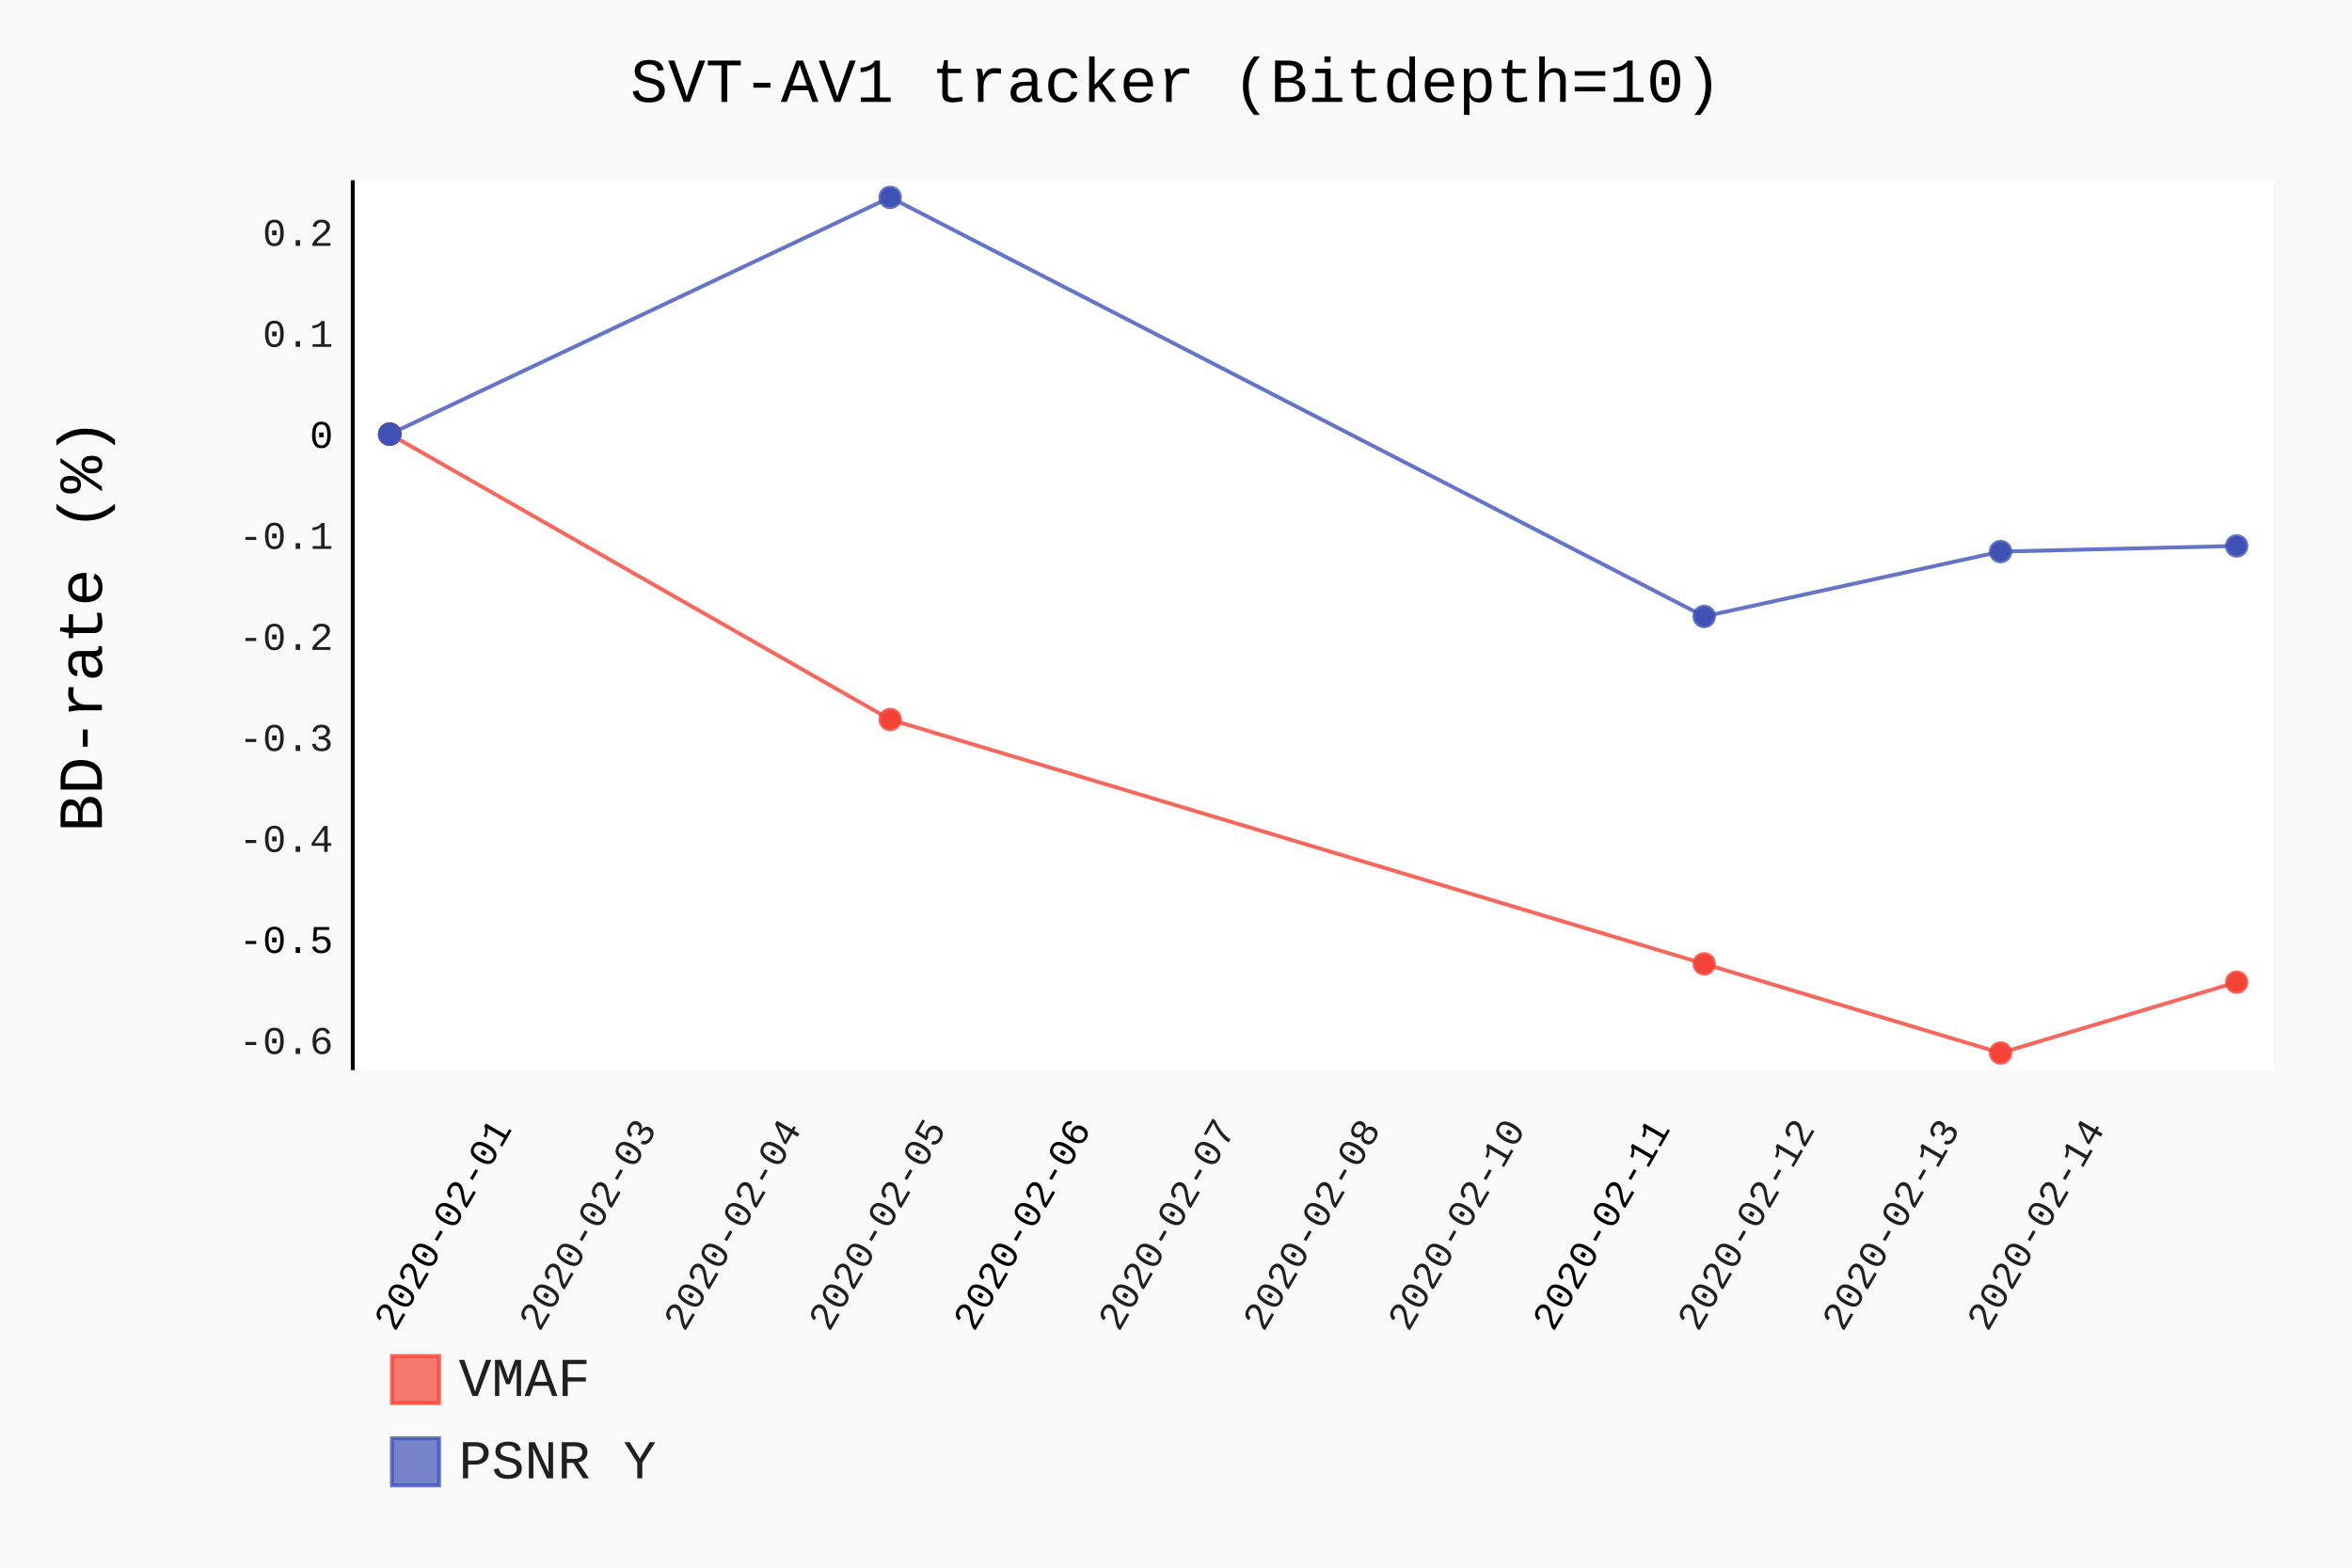
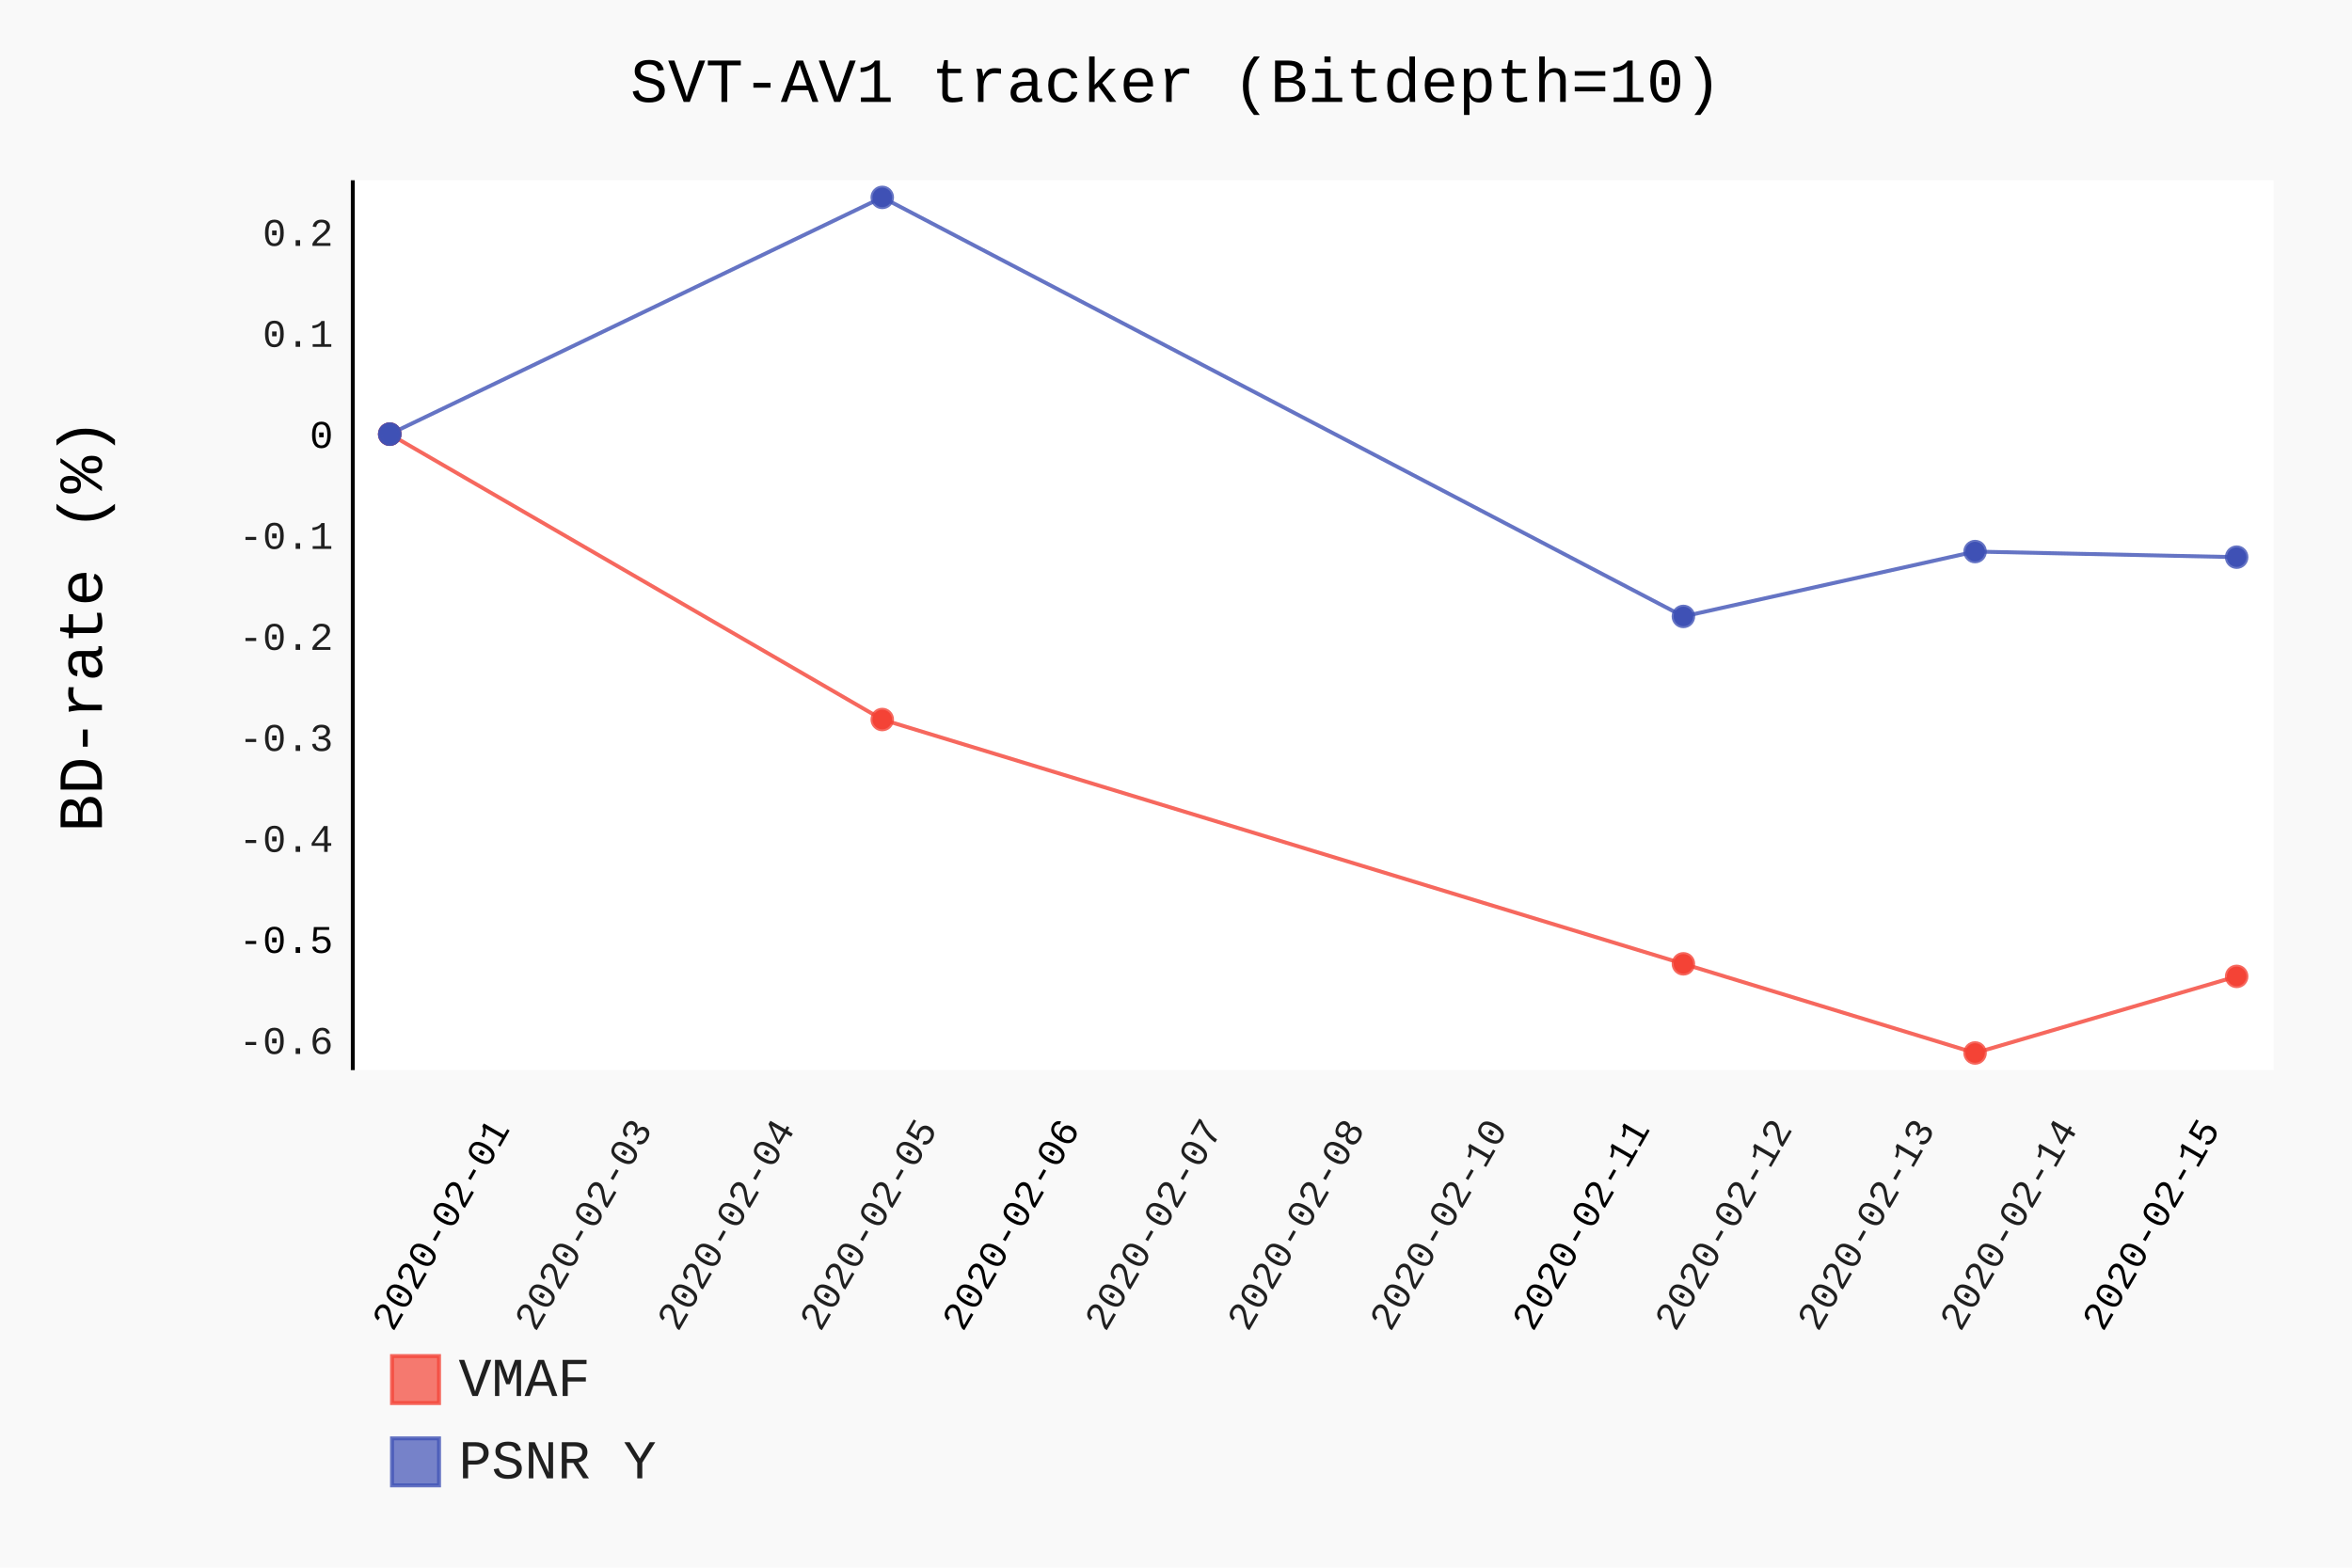
- <svg xmlns="http://www.w3.org/2000/svg" class="pygal-chart" id="chart-62ef8288-a5f9-474f-a186-431639ac0121" viewBox="0 0 600 400">
+ <svg xmlns="http://www.w3.org/2000/svg" class="pygal-chart" id="chart-42146055-a1af-4701-802e-e616e0fded1e" viewBox="0 0 600 400">
  <defs>
-     <style type="text/css">#chart-62ef8288-a5f9-474f-a186-431639ac0121{-webkit-user-select:none;-webkit-font-smoothing:antialiased;font-family:Consolas,"Liberation Mono",Menlo,Courier,monospace}#chart-62ef8288-a5f9-474f-a186-431639ac0121 .title{font-family:Consolas,"Liberation Mono",Menlo,Courier,monospace;font-size:16px}#chart-62ef8288-a5f9-474f-a186-431639ac0121 .legends .legend text{font-family:Consolas,"Liberation Mono",Menlo,Courier,monospace;font-size:14px}#chart-62ef8288-a5f9-474f-a186-431639ac0121 .axis text{font-family:Consolas,"Liberation Mono",Menlo,Courier,monospace;font-size:10px}#chart-62ef8288-a5f9-474f-a186-431639ac0121 .axis text.major{font-family:Consolas,"Liberation Mono",Menlo,Courier,monospace;font-size:10px}#chart-62ef8288-a5f9-474f-a186-431639ac0121 .text-overlay text.value{font-family:Consolas,"Liberation Mono",Menlo,Courier,monospace;font-size:16px}#chart-62ef8288-a5f9-474f-a186-431639ac0121 .text-overlay text.label{font-family:Consolas,"Liberation Mono",Menlo,Courier,monospace;font-size:10px}#chart-62ef8288-a5f9-474f-a186-431639ac0121 .tooltip{font-family:Consolas,"Liberation Mono",Menlo,Courier,monospace;font-size:14px}#chart-62ef8288-a5f9-474f-a186-431639ac0121 text.no_data{font-family:Consolas,"Liberation Mono",Menlo,Courier,monospace;font-size:64px}
- #chart-62ef8288-a5f9-474f-a186-431639ac0121{background-color:rgba(249,249,249,1)}#chart-62ef8288-a5f9-474f-a186-431639ac0121 path,#chart-62ef8288-a5f9-474f-a186-431639ac0121 line,#chart-62ef8288-a5f9-474f-a186-431639ac0121 rect,#chart-62ef8288-a5f9-474f-a186-431639ac0121 circle{-webkit-transition:150ms;-moz-transition:150ms;transition:150ms}#chart-62ef8288-a5f9-474f-a186-431639ac0121 .graph &gt; .background{fill:rgba(249,249,249,1)}#chart-62ef8288-a5f9-474f-a186-431639ac0121 .plot &gt; .background{fill:rgba(255,255,255,1)}#chart-62ef8288-a5f9-474f-a186-431639ac0121 .graph{fill:rgba(0,0,0,.87)}#chart-62ef8288-a5f9-474f-a186-431639ac0121 text.no_data{fill:rgba(0,0,0,1)}#chart-62ef8288-a5f9-474f-a186-431639ac0121 .title{fill:rgba(0,0,0,1)}#chart-62ef8288-a5f9-474f-a186-431639ac0121 .legends .legend text{fill:rgba(0,0,0,.87)}#chart-62ef8288-a5f9-474f-a186-431639ac0121 .legends .legend:hover text{fill:rgba(0,0,0,1)}#chart-62ef8288-a5f9-474f-a186-431639ac0121 .axis .line{stroke:rgba(0,0,0,1)}#chart-62ef8288-a5f9-474f-a186-431639ac0121 .axis .guide.line{stroke:rgba(0,0,0,.54)}#chart-62ef8288-a5f9-474f-a186-431639ac0121 .axis .major.line{stroke:rgba(0,0,0,.87)}#chart-62ef8288-a5f9-474f-a186-431639ac0121 .axis text.major{fill:rgba(0,0,0,1)}#chart-62ef8288-a5f9-474f-a186-431639ac0121 .axis.y .guides:hover .guide.line,#chart-62ef8288-a5f9-474f-a186-431639ac0121 .line-graph .axis.x .guides:hover .guide.line,#chart-62ef8288-a5f9-474f-a186-431639ac0121 .stackedline-graph .axis.x .guides:hover .guide.line,#chart-62ef8288-a5f9-474f-a186-431639ac0121 .xy-graph .axis.x .guides:hover .guide.line{stroke:rgba(0,0,0,1)}#chart-62ef8288-a5f9-474f-a186-431639ac0121 .axis .guides:hover text{fill:rgba(0,0,0,1)}#chart-62ef8288-a5f9-474f-a186-431639ac0121 .reactive{fill-opacity:.7;stroke-opacity:.8}#chart-62ef8288-a5f9-474f-a186-431639ac0121 .ci{stroke:rgba(0,0,0,.87)}#chart-62ef8288-a5f9-474f-a186-431639ac0121 .reactive.active,#chart-62ef8288-a5f9-474f-a186-431639ac0121 .active .reactive{fill-opacity:.8;stroke-opacity:.9;stroke-width:4}#chart-62ef8288-a5f9-474f-a186-431639ac0121 .ci .reactive.active{stroke-width:1.5}#chart-62ef8288-a5f9-474f-a186-431639ac0121 .series text{fill:rgba(0,0,0,1)}#chart-62ef8288-a5f9-474f-a186-431639ac0121 .tooltip rect{fill:rgba(255,255,255,1);stroke:rgba(0,0,0,1);-webkit-transition:opacity 150ms;-moz-transition:opacity 150ms;transition:opacity 150ms}#chart-62ef8288-a5f9-474f-a186-431639ac0121 .tooltip .label{fill:rgba(0,0,0,.87)}#chart-62ef8288-a5f9-474f-a186-431639ac0121 .tooltip .label{fill:rgba(0,0,0,.87)}#chart-62ef8288-a5f9-474f-a186-431639ac0121 .tooltip .legend{font-size:.8em;fill:rgba(0,0,0,.54)}#chart-62ef8288-a5f9-474f-a186-431639ac0121 .tooltip .x_label{font-size:.6em;fill:rgba(0,0,0,1)}#chart-62ef8288-a5f9-474f-a186-431639ac0121 .tooltip .xlink{font-size:.5em;text-decoration:underline}#chart-62ef8288-a5f9-474f-a186-431639ac0121 .tooltip .value{font-size:1.5em}#chart-62ef8288-a5f9-474f-a186-431639ac0121 .bound{font-size:.5em}#chart-62ef8288-a5f9-474f-a186-431639ac0121 .max-value{font-size:.75em;fill:rgba(0,0,0,.54)}#chart-62ef8288-a5f9-474f-a186-431639ac0121 .map-element{fill:rgba(255,255,255,1);stroke:rgba(0,0,0,.54) !important}#chart-62ef8288-a5f9-474f-a186-431639ac0121 .map-element .reactive{fill-opacity:inherit;stroke-opacity:inherit}#chart-62ef8288-a5f9-474f-a186-431639ac0121 .color-0,#chart-62ef8288-a5f9-474f-a186-431639ac0121 .color-0 a:visited{stroke:#F44336;fill:#F44336}#chart-62ef8288-a5f9-474f-a186-431639ac0121 .color-1,#chart-62ef8288-a5f9-474f-a186-431639ac0121 .color-1 a:visited{stroke:#3F51B5;fill:#3F51B5}#chart-62ef8288-a5f9-474f-a186-431639ac0121 .text-overlay .color-0 text{fill:black}#chart-62ef8288-a5f9-474f-a186-431639ac0121 .text-overlay .color-1 text{fill:black}
- #chart-62ef8288-a5f9-474f-a186-431639ac0121 text.no_data{text-anchor:middle}#chart-62ef8288-a5f9-474f-a186-431639ac0121 .guide.line{fill:none}#chart-62ef8288-a5f9-474f-a186-431639ac0121 .centered{text-anchor:middle}#chart-62ef8288-a5f9-474f-a186-431639ac0121 .title{text-anchor:middle}#chart-62ef8288-a5f9-474f-a186-431639ac0121 .legends .legend text{fill-opacity:1}#chart-62ef8288-a5f9-474f-a186-431639ac0121 .axis.x text{text-anchor:middle}#chart-62ef8288-a5f9-474f-a186-431639ac0121 .axis.x:not(.web) text[transform]{text-anchor:start}#chart-62ef8288-a5f9-474f-a186-431639ac0121 .axis.x:not(.web) text[transform].backwards{text-anchor:end}#chart-62ef8288-a5f9-474f-a186-431639ac0121 .axis.y text{text-anchor:end}#chart-62ef8288-a5f9-474f-a186-431639ac0121 .axis.y text[transform].backwards{text-anchor:start}#chart-62ef8288-a5f9-474f-a186-431639ac0121 .axis.y2 text{text-anchor:start}#chart-62ef8288-a5f9-474f-a186-431639ac0121 .axis.y2 text[transform].backwards{text-anchor:end}#chart-62ef8288-a5f9-474f-a186-431639ac0121 .axis .guide.line{stroke-dasharray:4,4}#chart-62ef8288-a5f9-474f-a186-431639ac0121 .axis .major.guide.line{stroke-dasharray:6,6}#chart-62ef8288-a5f9-474f-a186-431639ac0121 .horizontal .axis.y .guide.line,#chart-62ef8288-a5f9-474f-a186-431639ac0121 .horizontal .axis.y2 .guide.line,#chart-62ef8288-a5f9-474f-a186-431639ac0121 .vertical .axis.x .guide.line{opacity:0}#chart-62ef8288-a5f9-474f-a186-431639ac0121 .horizontal .axis.always_show .guide.line,#chart-62ef8288-a5f9-474f-a186-431639ac0121 .vertical .axis.always_show .guide.line{opacity:1 !important}#chart-62ef8288-a5f9-474f-a186-431639ac0121 .axis.y .guides:hover .guide.line,#chart-62ef8288-a5f9-474f-a186-431639ac0121 .axis.y2 .guides:hover .guide.line,#chart-62ef8288-a5f9-474f-a186-431639ac0121 .axis.x .guides:hover .guide.line{opacity:1}#chart-62ef8288-a5f9-474f-a186-431639ac0121 .axis .guides:hover text{opacity:1}#chart-62ef8288-a5f9-474f-a186-431639ac0121 .nofill{fill:none}#chart-62ef8288-a5f9-474f-a186-431639ac0121 .subtle-fill{fill-opacity:.2}#chart-62ef8288-a5f9-474f-a186-431639ac0121 .dot{stroke-width:1px;fill-opacity:1}#chart-62ef8288-a5f9-474f-a186-431639ac0121 .dot.active{stroke-width:5px}#chart-62ef8288-a5f9-474f-a186-431639ac0121 .dot.negative{fill:transparent}#chart-62ef8288-a5f9-474f-a186-431639ac0121 text,#chart-62ef8288-a5f9-474f-a186-431639ac0121 tspan{stroke:none !important}#chart-62ef8288-a5f9-474f-a186-431639ac0121 .series text.active{opacity:1}#chart-62ef8288-a5f9-474f-a186-431639ac0121 .tooltip rect{fill-opacity:.95;stroke-width:.5}#chart-62ef8288-a5f9-474f-a186-431639ac0121 .tooltip text{fill-opacity:1}#chart-62ef8288-a5f9-474f-a186-431639ac0121 .showable{visibility:hidden}#chart-62ef8288-a5f9-474f-a186-431639ac0121 .showable.shown{visibility:visible}#chart-62ef8288-a5f9-474f-a186-431639ac0121 .gauge-background{fill:rgba(229,229,229,1);stroke:none}#chart-62ef8288-a5f9-474f-a186-431639ac0121 .bg-lines{stroke:rgba(249,249,249,1);stroke-width:2px}</style>
+     <style type="text/css">#chart-42146055-a1af-4701-802e-e616e0fded1e{-webkit-user-select:none;-webkit-font-smoothing:antialiased;font-family:Consolas,"Liberation Mono",Menlo,Courier,monospace}#chart-42146055-a1af-4701-802e-e616e0fded1e .title{font-family:Consolas,"Liberation Mono",Menlo,Courier,monospace;font-size:16px}#chart-42146055-a1af-4701-802e-e616e0fded1e .legends .legend text{font-family:Consolas,"Liberation Mono",Menlo,Courier,monospace;font-size:14px}#chart-42146055-a1af-4701-802e-e616e0fded1e .axis text{font-family:Consolas,"Liberation Mono",Menlo,Courier,monospace;font-size:10px}#chart-42146055-a1af-4701-802e-e616e0fded1e .axis text.major{font-family:Consolas,"Liberation Mono",Menlo,Courier,monospace;font-size:10px}#chart-42146055-a1af-4701-802e-e616e0fded1e .text-overlay text.value{font-family:Consolas,"Liberation Mono",Menlo,Courier,monospace;font-size:16px}#chart-42146055-a1af-4701-802e-e616e0fded1e .text-overlay text.label{font-family:Consolas,"Liberation Mono",Menlo,Courier,monospace;font-size:10px}#chart-42146055-a1af-4701-802e-e616e0fded1e .tooltip{font-family:Consolas,"Liberation Mono",Menlo,Courier,monospace;font-size:14px}#chart-42146055-a1af-4701-802e-e616e0fded1e text.no_data{font-family:Consolas,"Liberation Mono",Menlo,Courier,monospace;font-size:64px}
+ #chart-42146055-a1af-4701-802e-e616e0fded1e{background-color:rgba(249,249,249,1)}#chart-42146055-a1af-4701-802e-e616e0fded1e path,#chart-42146055-a1af-4701-802e-e616e0fded1e line,#chart-42146055-a1af-4701-802e-e616e0fded1e rect,#chart-42146055-a1af-4701-802e-e616e0fded1e circle{-webkit-transition:150ms;-moz-transition:150ms;transition:150ms}#chart-42146055-a1af-4701-802e-e616e0fded1e .graph &gt; .background{fill:rgba(249,249,249,1)}#chart-42146055-a1af-4701-802e-e616e0fded1e .plot &gt; .background{fill:rgba(255,255,255,1)}#chart-42146055-a1af-4701-802e-e616e0fded1e .graph{fill:rgba(0,0,0,.87)}#chart-42146055-a1af-4701-802e-e616e0fded1e text.no_data{fill:rgba(0,0,0,1)}#chart-42146055-a1af-4701-802e-e616e0fded1e .title{fill:rgba(0,0,0,1)}#chart-42146055-a1af-4701-802e-e616e0fded1e .legends .legend text{fill:rgba(0,0,0,.87)}#chart-42146055-a1af-4701-802e-e616e0fded1e .legends .legend:hover text{fill:rgba(0,0,0,1)}#chart-42146055-a1af-4701-802e-e616e0fded1e .axis .line{stroke:rgba(0,0,0,1)}#chart-42146055-a1af-4701-802e-e616e0fded1e .axis .guide.line{stroke:rgba(0,0,0,.54)}#chart-42146055-a1af-4701-802e-e616e0fded1e .axis .major.line{stroke:rgba(0,0,0,.87)}#chart-42146055-a1af-4701-802e-e616e0fded1e .axis text.major{fill:rgba(0,0,0,1)}#chart-42146055-a1af-4701-802e-e616e0fded1e .axis.y .guides:hover .guide.line,#chart-42146055-a1af-4701-802e-e616e0fded1e .line-graph .axis.x .guides:hover .guide.line,#chart-42146055-a1af-4701-802e-e616e0fded1e .stackedline-graph .axis.x .guides:hover .guide.line,#chart-42146055-a1af-4701-802e-e616e0fded1e .xy-graph .axis.x .guides:hover .guide.line{stroke:rgba(0,0,0,1)}#chart-42146055-a1af-4701-802e-e616e0fded1e .axis .guides:hover text{fill:rgba(0,0,0,1)}#chart-42146055-a1af-4701-802e-e616e0fded1e .reactive{fill-opacity:.7;stroke-opacity:.8}#chart-42146055-a1af-4701-802e-e616e0fded1e .ci{stroke:rgba(0,0,0,.87)}#chart-42146055-a1af-4701-802e-e616e0fded1e .reactive.active,#chart-42146055-a1af-4701-802e-e616e0fded1e .active .reactive{fill-opacity:.8;stroke-opacity:.9;stroke-width:4}#chart-42146055-a1af-4701-802e-e616e0fded1e .ci .reactive.active{stroke-width:1.5}#chart-42146055-a1af-4701-802e-e616e0fded1e .series text{fill:rgba(0,0,0,1)}#chart-42146055-a1af-4701-802e-e616e0fded1e .tooltip rect{fill:rgba(255,255,255,1);stroke:rgba(0,0,0,1);-webkit-transition:opacity 150ms;-moz-transition:opacity 150ms;transition:opacity 150ms}#chart-42146055-a1af-4701-802e-e616e0fded1e .tooltip .label{fill:rgba(0,0,0,.87)}#chart-42146055-a1af-4701-802e-e616e0fded1e .tooltip .label{fill:rgba(0,0,0,.87)}#chart-42146055-a1af-4701-802e-e616e0fded1e .tooltip .legend{font-size:.8em;fill:rgba(0,0,0,.54)}#chart-42146055-a1af-4701-802e-e616e0fded1e .tooltip .x_label{font-size:.6em;fill:rgba(0,0,0,1)}#chart-42146055-a1af-4701-802e-e616e0fded1e .tooltip .xlink{font-size:.5em;text-decoration:underline}#chart-42146055-a1af-4701-802e-e616e0fded1e .tooltip .value{font-size:1.5em}#chart-42146055-a1af-4701-802e-e616e0fded1e .bound{font-size:.5em}#chart-42146055-a1af-4701-802e-e616e0fded1e .max-value{font-size:.75em;fill:rgba(0,0,0,.54)}#chart-42146055-a1af-4701-802e-e616e0fded1e .map-element{fill:rgba(255,255,255,1);stroke:rgba(0,0,0,.54) !important}#chart-42146055-a1af-4701-802e-e616e0fded1e .map-element .reactive{fill-opacity:inherit;stroke-opacity:inherit}#chart-42146055-a1af-4701-802e-e616e0fded1e .color-0,#chart-42146055-a1af-4701-802e-e616e0fded1e .color-0 a:visited{stroke:#F44336;fill:#F44336}#chart-42146055-a1af-4701-802e-e616e0fded1e .color-1,#chart-42146055-a1af-4701-802e-e616e0fded1e .color-1 a:visited{stroke:#3F51B5;fill:#3F51B5}#chart-42146055-a1af-4701-802e-e616e0fded1e .text-overlay .color-0 text{fill:black}#chart-42146055-a1af-4701-802e-e616e0fded1e .text-overlay .color-1 text{fill:black}
+ #chart-42146055-a1af-4701-802e-e616e0fded1e text.no_data{text-anchor:middle}#chart-42146055-a1af-4701-802e-e616e0fded1e .guide.line{fill:none}#chart-42146055-a1af-4701-802e-e616e0fded1e .centered{text-anchor:middle}#chart-42146055-a1af-4701-802e-e616e0fded1e .title{text-anchor:middle}#chart-42146055-a1af-4701-802e-e616e0fded1e .legends .legend text{fill-opacity:1}#chart-42146055-a1af-4701-802e-e616e0fded1e .axis.x text{text-anchor:middle}#chart-42146055-a1af-4701-802e-e616e0fded1e .axis.x:not(.web) text[transform]{text-anchor:start}#chart-42146055-a1af-4701-802e-e616e0fded1e .axis.x:not(.web) text[transform].backwards{text-anchor:end}#chart-42146055-a1af-4701-802e-e616e0fded1e .axis.y text{text-anchor:end}#chart-42146055-a1af-4701-802e-e616e0fded1e .axis.y text[transform].backwards{text-anchor:start}#chart-42146055-a1af-4701-802e-e616e0fded1e .axis.y2 text{text-anchor:start}#chart-42146055-a1af-4701-802e-e616e0fded1e .axis.y2 text[transform].backwards{text-anchor:end}#chart-42146055-a1af-4701-802e-e616e0fded1e .axis .guide.line{stroke-dasharray:4,4}#chart-42146055-a1af-4701-802e-e616e0fded1e .axis .major.guide.line{stroke-dasharray:6,6}#chart-42146055-a1af-4701-802e-e616e0fded1e .horizontal .axis.y .guide.line,#chart-42146055-a1af-4701-802e-e616e0fded1e .horizontal .axis.y2 .guide.line,#chart-42146055-a1af-4701-802e-e616e0fded1e .vertical .axis.x .guide.line{opacity:0}#chart-42146055-a1af-4701-802e-e616e0fded1e .horizontal .axis.always_show .guide.line,#chart-42146055-a1af-4701-802e-e616e0fded1e .vertical .axis.always_show .guide.line{opacity:1 !important}#chart-42146055-a1af-4701-802e-e616e0fded1e .axis.y .guides:hover .guide.line,#chart-42146055-a1af-4701-802e-e616e0fded1e .axis.y2 .guides:hover .guide.line,#chart-42146055-a1af-4701-802e-e616e0fded1e .axis.x .guides:hover .guide.line{opacity:1}#chart-42146055-a1af-4701-802e-e616e0fded1e .axis .guides:hover text{opacity:1}#chart-42146055-a1af-4701-802e-e616e0fded1e .nofill{fill:none}#chart-42146055-a1af-4701-802e-e616e0fded1e .subtle-fill{fill-opacity:.2}#chart-42146055-a1af-4701-802e-e616e0fded1e .dot{stroke-width:1px;fill-opacity:1}#chart-42146055-a1af-4701-802e-e616e0fded1e .dot.active{stroke-width:5px}#chart-42146055-a1af-4701-802e-e616e0fded1e .dot.negative{fill:transparent}#chart-42146055-a1af-4701-802e-e616e0fded1e text,#chart-42146055-a1af-4701-802e-e616e0fded1e tspan{stroke:none !important}#chart-42146055-a1af-4701-802e-e616e0fded1e .series text.active{opacity:1}#chart-42146055-a1af-4701-802e-e616e0fded1e .tooltip rect{fill-opacity:.95;stroke-width:.5}#chart-42146055-a1af-4701-802e-e616e0fded1e .tooltip text{fill-opacity:1}#chart-42146055-a1af-4701-802e-e616e0fded1e .showable{visibility:hidden}#chart-42146055-a1af-4701-802e-e616e0fded1e .showable.shown{visibility:visible}#chart-42146055-a1af-4701-802e-e616e0fded1e .gauge-background{fill:rgba(229,229,229,1);stroke:none}#chart-42146055-a1af-4701-802e-e616e0fded1e .bg-lines{stroke:rgba(249,249,249,1);stroke-width:2px}</style>
  </defs>
  <g class="graph datetimeline-graph vertical">
    <rect class="background" height="400" width="600" x="0" y="0" />
    <g class="plot" transform="translate(90, 46)">
      <rect class="background" height="227.038" width="490.0" x="0" y="0" />
      <g class="axis y">
        <g class="guides">
          <text class="" x="-5" y="222.912">-0.6</text>
        </g>
        <g class="guides">
          <text class="major" x="-5" y="197.139">-0.5</text>
        </g>
        <g class="guides">
          <text class="" x="-5" y="171.367">-0.4</text>
        </g>
        <g class="guides">
          <text class="" x="-5" y="145.594">-0.3</text>
        </g>
        <g class="guides">
          <text class="" x="-5" y="119.822">-0.2</text>
        </g>
        <g class="guides">
          <text class="" x="-5" y="94.049">-0.1</text>
        </g>
        <g class="guides">
          <text class="major" x="-5" y="68.277">0</text>
        </g>
        <g class="guides">
          <text class="" x="-5" y="42.504">0.1</text>
        </g>
        <g class="guides">
          <text class="" x="-5" y="16.732">0.2</text>
        </g>
      </g>
      <g class="axis x">
        <path class="line" d="M0 0 v227.038" />
        <g class="guides">
-           <path class="major guide line" d="M40.748 0 v227.038" />
-           <text class="major backwards" transform="rotate(300 40.74756 242.0385)" x="40.748" y="242.038">2020-02-01</text>
+           <path class="major guide line" d="M40.252 0 v227.038" />
+           <text class="major backwards" transform="rotate(300 40.25166 242.0385)" x="40.252" y="242.038">2020-02-01</text>
        </g>
        <g class="guides">
-           <path class="guide line" d="M77.687 0 v227.038" />
-           <text class="backwards" transform="rotate(300 77.68681 242.0385)" x="77.687" y="242.038">2020-02-03</text>
+           <path class="guide line" d="M76.606 0 v227.038" />
+           <text class="backwards" transform="rotate(300 76.60613 242.0385)" x="76.606" y="242.038">2020-02-03</text>
        </g>
        <g class="guides">
-           <path class="guide line" d="M114.626 0 v227.038" />
-           <text class="backwards" transform="rotate(300 114.6261 242.0385)" x="114.626" y="242.038">2020-02-04</text>
+           <path class="guide line" d="M112.961 0 v227.038" />
+           <text class="backwards" transform="rotate(300 112.9606 242.0385)" x="112.961" y="242.038">2020-02-04</text>
        </g>
        <g class="guides">
-           <path class="guide line" d="M151.565 0 v227.038" />
-           <text class="backwards" transform="rotate(300 151.5653 242.0385)" x="151.565" y="242.038">2020-02-05</text>
+           <path class="guide line" d="M149.315 0 v227.038" />
+           <text class="backwards" transform="rotate(300 149.3151 242.0385)" x="149.315" y="242.038">2020-02-05</text>
        </g>
        <g class="guides">
-           <path class="major guide line" d="M188.505 0 v227.038" />
-           <text class="major backwards" transform="rotate(300 188.5046 242.0385)" x="188.505" y="242.038">2020-02-06</text>
+           <path class="major guide line" d="M185.67 0 v227.038" />
+           <text class="major backwards" transform="rotate(300 185.6695 242.0385)" x="185.67" y="242.038">2020-02-06</text>
        </g>
        <g class="guides">
-           <path class="guide line" d="M225.444 0 v227.038" />
-           <text class="backwards" transform="rotate(300 225.4438 242.0385)" x="225.444" y="242.038">2020-02-07</text>
+           <path class="guide line" d="M222.024 0 v227.038" />
+           <text class="backwards" transform="rotate(300 222.024 242.0385)" x="222.024" y="242.038">2020-02-07</text>
        </g>
        <g class="guides">
-           <path class="guide line" d="M262.383 0 v227.038" />
-           <text class="backwards" transform="rotate(300 262.3831 242.0385)" x="262.383" y="242.038">2020-02-08</text>
+           <path class="guide line" d="M258.378 0 v227.038" />
+           <text class="backwards" transform="rotate(300 258.3784 242.0385)" x="258.378" y="242.038">2020-02-08</text>
        </g>
        <g class="guides">
-           <path class="guide line" d="M299.322 0 v227.038" />
-           <text class="backwards" transform="rotate(300 299.3223 242.0385)" x="299.322" y="242.038">2020-02-10</text>
+           <path class="guide line" d="M294.733 0 v227.038" />
+           <text class="backwards" transform="rotate(300 294.7329 242.0385)" x="294.733" y="242.038">2020-02-10</text>
        </g>
        <g class="guides">
-           <path class="major guide line" d="M336.262 0 v227.038" />
-           <text class="major backwards" transform="rotate(300 336.2616 242.0385)" x="336.262" y="242.038">2020-02-11</text>
+           <path class="major guide line" d="M331.087 0 v227.038" />
+           <text class="major backwards" transform="rotate(300 331.0874 242.0385)" x="331.087" y="242.038">2020-02-11</text>
        </g>
        <g class="guides">
-           <path class="guide line" d="M373.201 0 v227.038" />
-           <text class="backwards" transform="rotate(300 373.2008 242.0385)" x="373.201" y="242.038">2020-02-12</text>
+           <path class="guide line" d="M367.442 0 v227.038" />
+           <text class="backwards" transform="rotate(300 367.4418 242.0385)" x="367.442" y="242.038">2020-02-12</text>
        </g>
        <g class="guides">
-           <path class="guide line" d="M410.14 0 v227.038" />
-           <text class="backwards" transform="rotate(300 410.1401 242.0385)" x="410.14" y="242.038">2020-02-13</text>
+           <path class="guide line" d="M403.796 0 v227.038" />
+           <text class="backwards" transform="rotate(300 403.7963 242.0385)" x="403.796" y="242.038">2020-02-13</text>
        </g>
        <g class="guides">
-           <path class="guide line" d="M447.079 0 v227.038" />
-           <text class="backwards" transform="rotate(300 447.0793 242.0385)" x="447.079" y="242.038">2020-02-14</text>
+           <path class="guide line" d="M440.151 0 v227.038" />
+           <text class="backwards" transform="rotate(300 440.1508 242.0385)" x="440.151" y="242.038">2020-02-14</text>
+         </g>
+         <g class="guides">
+           <path class="major guide line" d="M476.505 0 v227.038" />
+           <text class="major backwards" transform="rotate(300 476.5052 242.0385)" x="476.505" y="242.038">2020-02-15</text>
        </g>
      </g>
      <g class="series serie-0 color-0">
-         <path class="line reactive nofill" d="M9.423 64.777 L9.423 64.777 137.085 137.588 344.747 199.926 420.352 222.672 480.577 204.617" />
+         <path class="line reactive nofill" d="M9.423 64.777 L9.423 64.777 135.064 137.588 339.438 199.926 413.846 222.672 480.577 203.128" />
      </g>
      <g class="series serie-1 color-1">
-         <path class="line reactive nofill" d="M9.423 64.777 L9.423 64.777 137.085 4.366 344.747 111.285 420.352 94.736 480.577 93.298" />
+         <path class="line reactive nofill" d="M9.423 64.777 L9.423 64.777 135.064 4.366 339.438 111.285 413.846 94.736 480.577 96.161" />
      </g>
    </g>
    <g class="titles">
      <text class="title plot_title" x="300.0" y="26">SVT-AV1 tracker (Bitdepth=10)</text>
      <text class="title" transform="rotate(-90 0 159.5192)" x="0" y="185.519">BD-rate (%)</text>
    </g>
    <g class="plot overlay" transform="translate(90, 46)">
      <g class="series serie-0 color-0">
        <g class="dots">
          <circle class="dot reactive tooltip-trigger" cx="9.423" cy="64.777" r="2.5" />
        </g>
        <g class="dots">
          <circle class="dot reactive tooltip-trigger" cx="9.423" cy="64.777" r="2.5" />
        </g>
        <g class="dots">
-           <circle class="dot reactive tooltip-trigger" cx="137.085" cy="137.588" r="2.5" />
+           <circle class="dot reactive tooltip-trigger" cx="135.064" cy="137.588" r="2.5" />
        </g>
        <g class="dots">
-           <circle class="dot reactive tooltip-trigger" cx="344.747" cy="199.926" r="2.5" />
+           <circle class="dot reactive tooltip-trigger" cx="339.438" cy="199.926" r="2.5" />
        </g>
        <g class="dots">
-           <circle class="dot reactive tooltip-trigger" cx="420.352" cy="222.672" r="2.5" />
+           <circle class="dot reactive tooltip-trigger" cx="413.846" cy="222.672" r="2.5" />
        </g>
        <g class="dots">
-           <circle class="dot reactive tooltip-trigger" cx="480.577" cy="204.617" r="2.5" />
+           <circle class="dot reactive tooltip-trigger" cx="480.577" cy="203.128" r="2.5" />
        </g>
      </g>
      <g class="series serie-1 color-1">
        <g class="dots">
          <circle class="dot reactive tooltip-trigger" cx="9.423" cy="64.777" r="2.5" />
        </g>
        <g class="dots">
          <circle class="dot reactive tooltip-trigger" cx="9.423" cy="64.777" r="2.5" />
        </g>
        <g class="dots">
-           <circle class="dot reactive tooltip-trigger" cx="137.085" cy="4.366" r="2.5" />
+           <circle class="dot reactive tooltip-trigger" cx="135.064" cy="4.366" r="2.5" />
        </g>
        <g class="dots">
-           <circle class="dot reactive tooltip-trigger" cx="344.747" cy="111.285" r="2.5" />
+           <circle class="dot reactive tooltip-trigger" cx="339.438" cy="111.285" r="2.5" />
        </g>
        <g class="dots">
-           <circle class="dot reactive tooltip-trigger" cx="420.352" cy="94.736" r="2.5" />
+           <circle class="dot reactive tooltip-trigger" cx="413.846" cy="94.736" r="2.5" />
        </g>
        <g class="dots">
-           <circle class="dot reactive tooltip-trigger" cx="480.577" cy="93.298" r="2.5" />
+           <circle class="dot reactive tooltip-trigger" cx="480.577" cy="96.161" r="2.5" />
        </g>
      </g>
    </g>
    <g class="plot text-overlay" transform="translate(90, 46)">
      <g class="series serie-0 color-0" />
      <g class="series serie-1 color-1" />
    </g>
    <g class="plot tooltip-overlay" transform="translate(90, 46)">
      <g class="tooltip" style="opacity: 0" transform="translate(0 0)">
        <rect class="tooltip-box" height="0" rx="0" ry="0" width="0" />
        <g class="text" />
      </g>
    </g>
    <g class="legends" transform="translate(100, 345)">
      <g class="legend reactive activate-serie" id="activate-serie-0">
        <rect class="color-0 reactive" height="12" width="12" x="0.0" y="1.0" />
        <text x="17.0" y="11.2">VMAF</text>
      </g>
      <g class="legend reactive activate-serie" id="activate-serie-1">
        <rect class="color-1 reactive" height="12" width="12" x="0.0" y="22.0" />
        <text x="17.0" y="32.2">PSNR Y</text>
      </g>
    </g>
  </g>
</svg>
